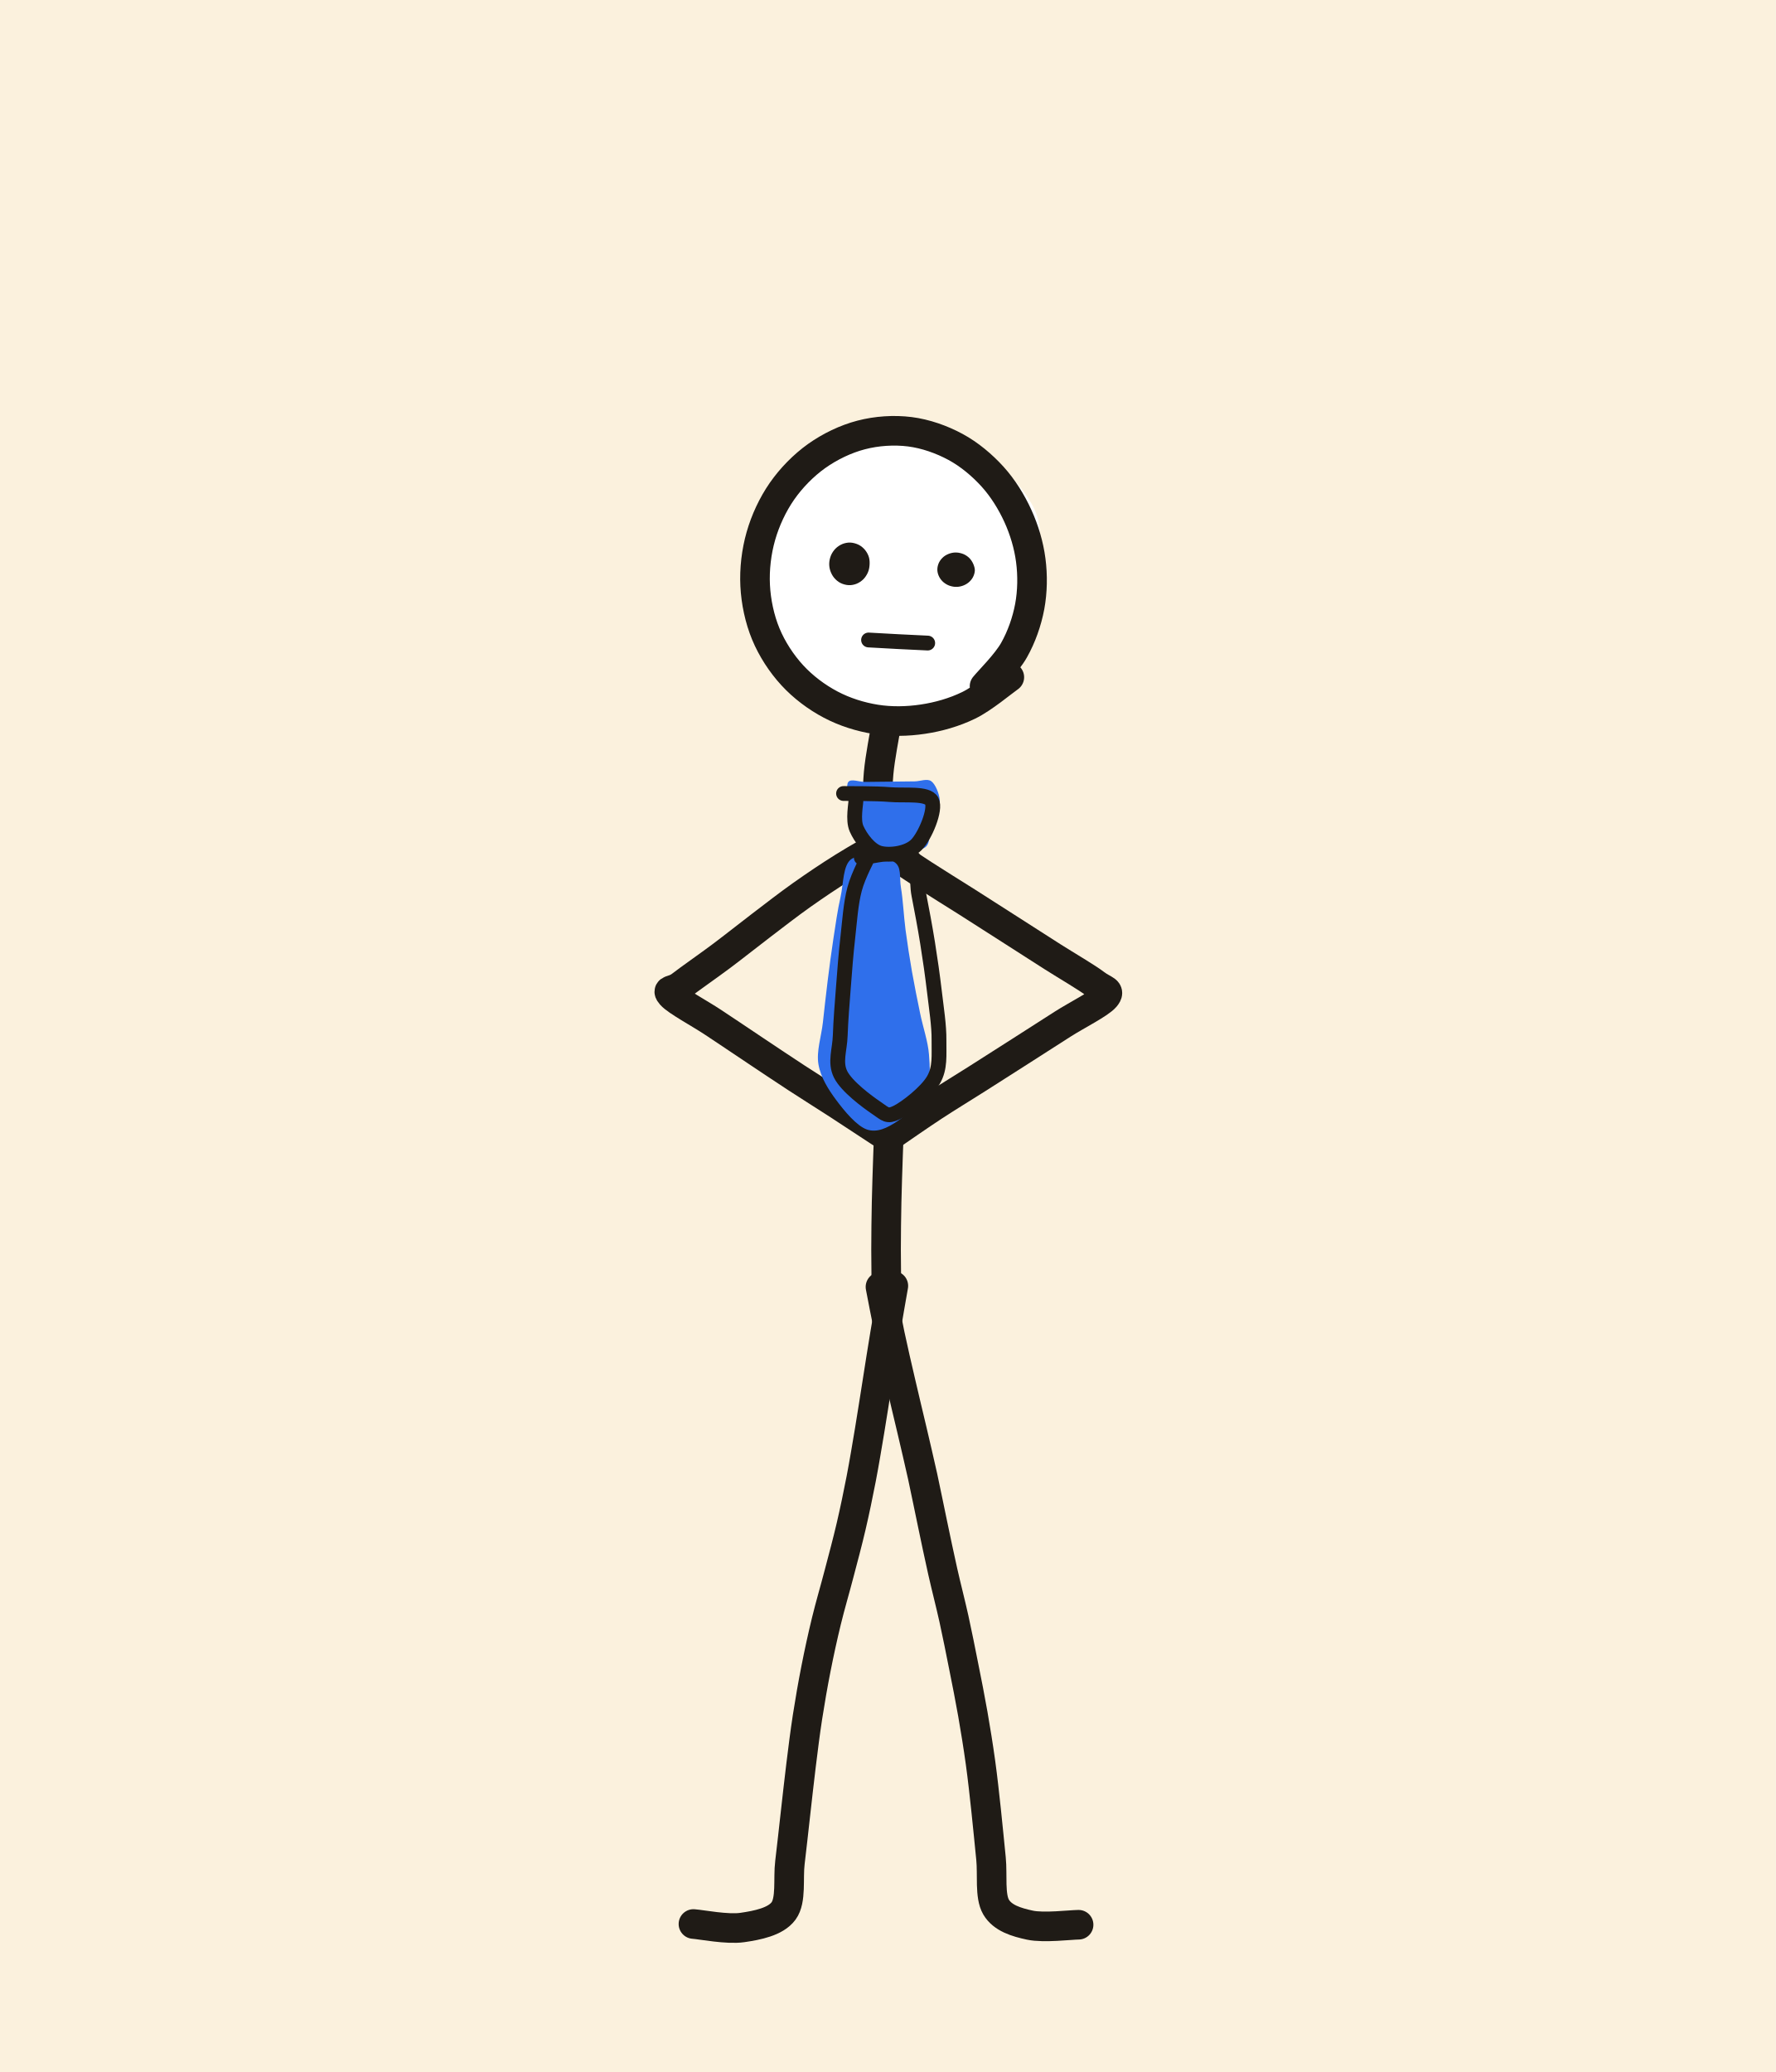
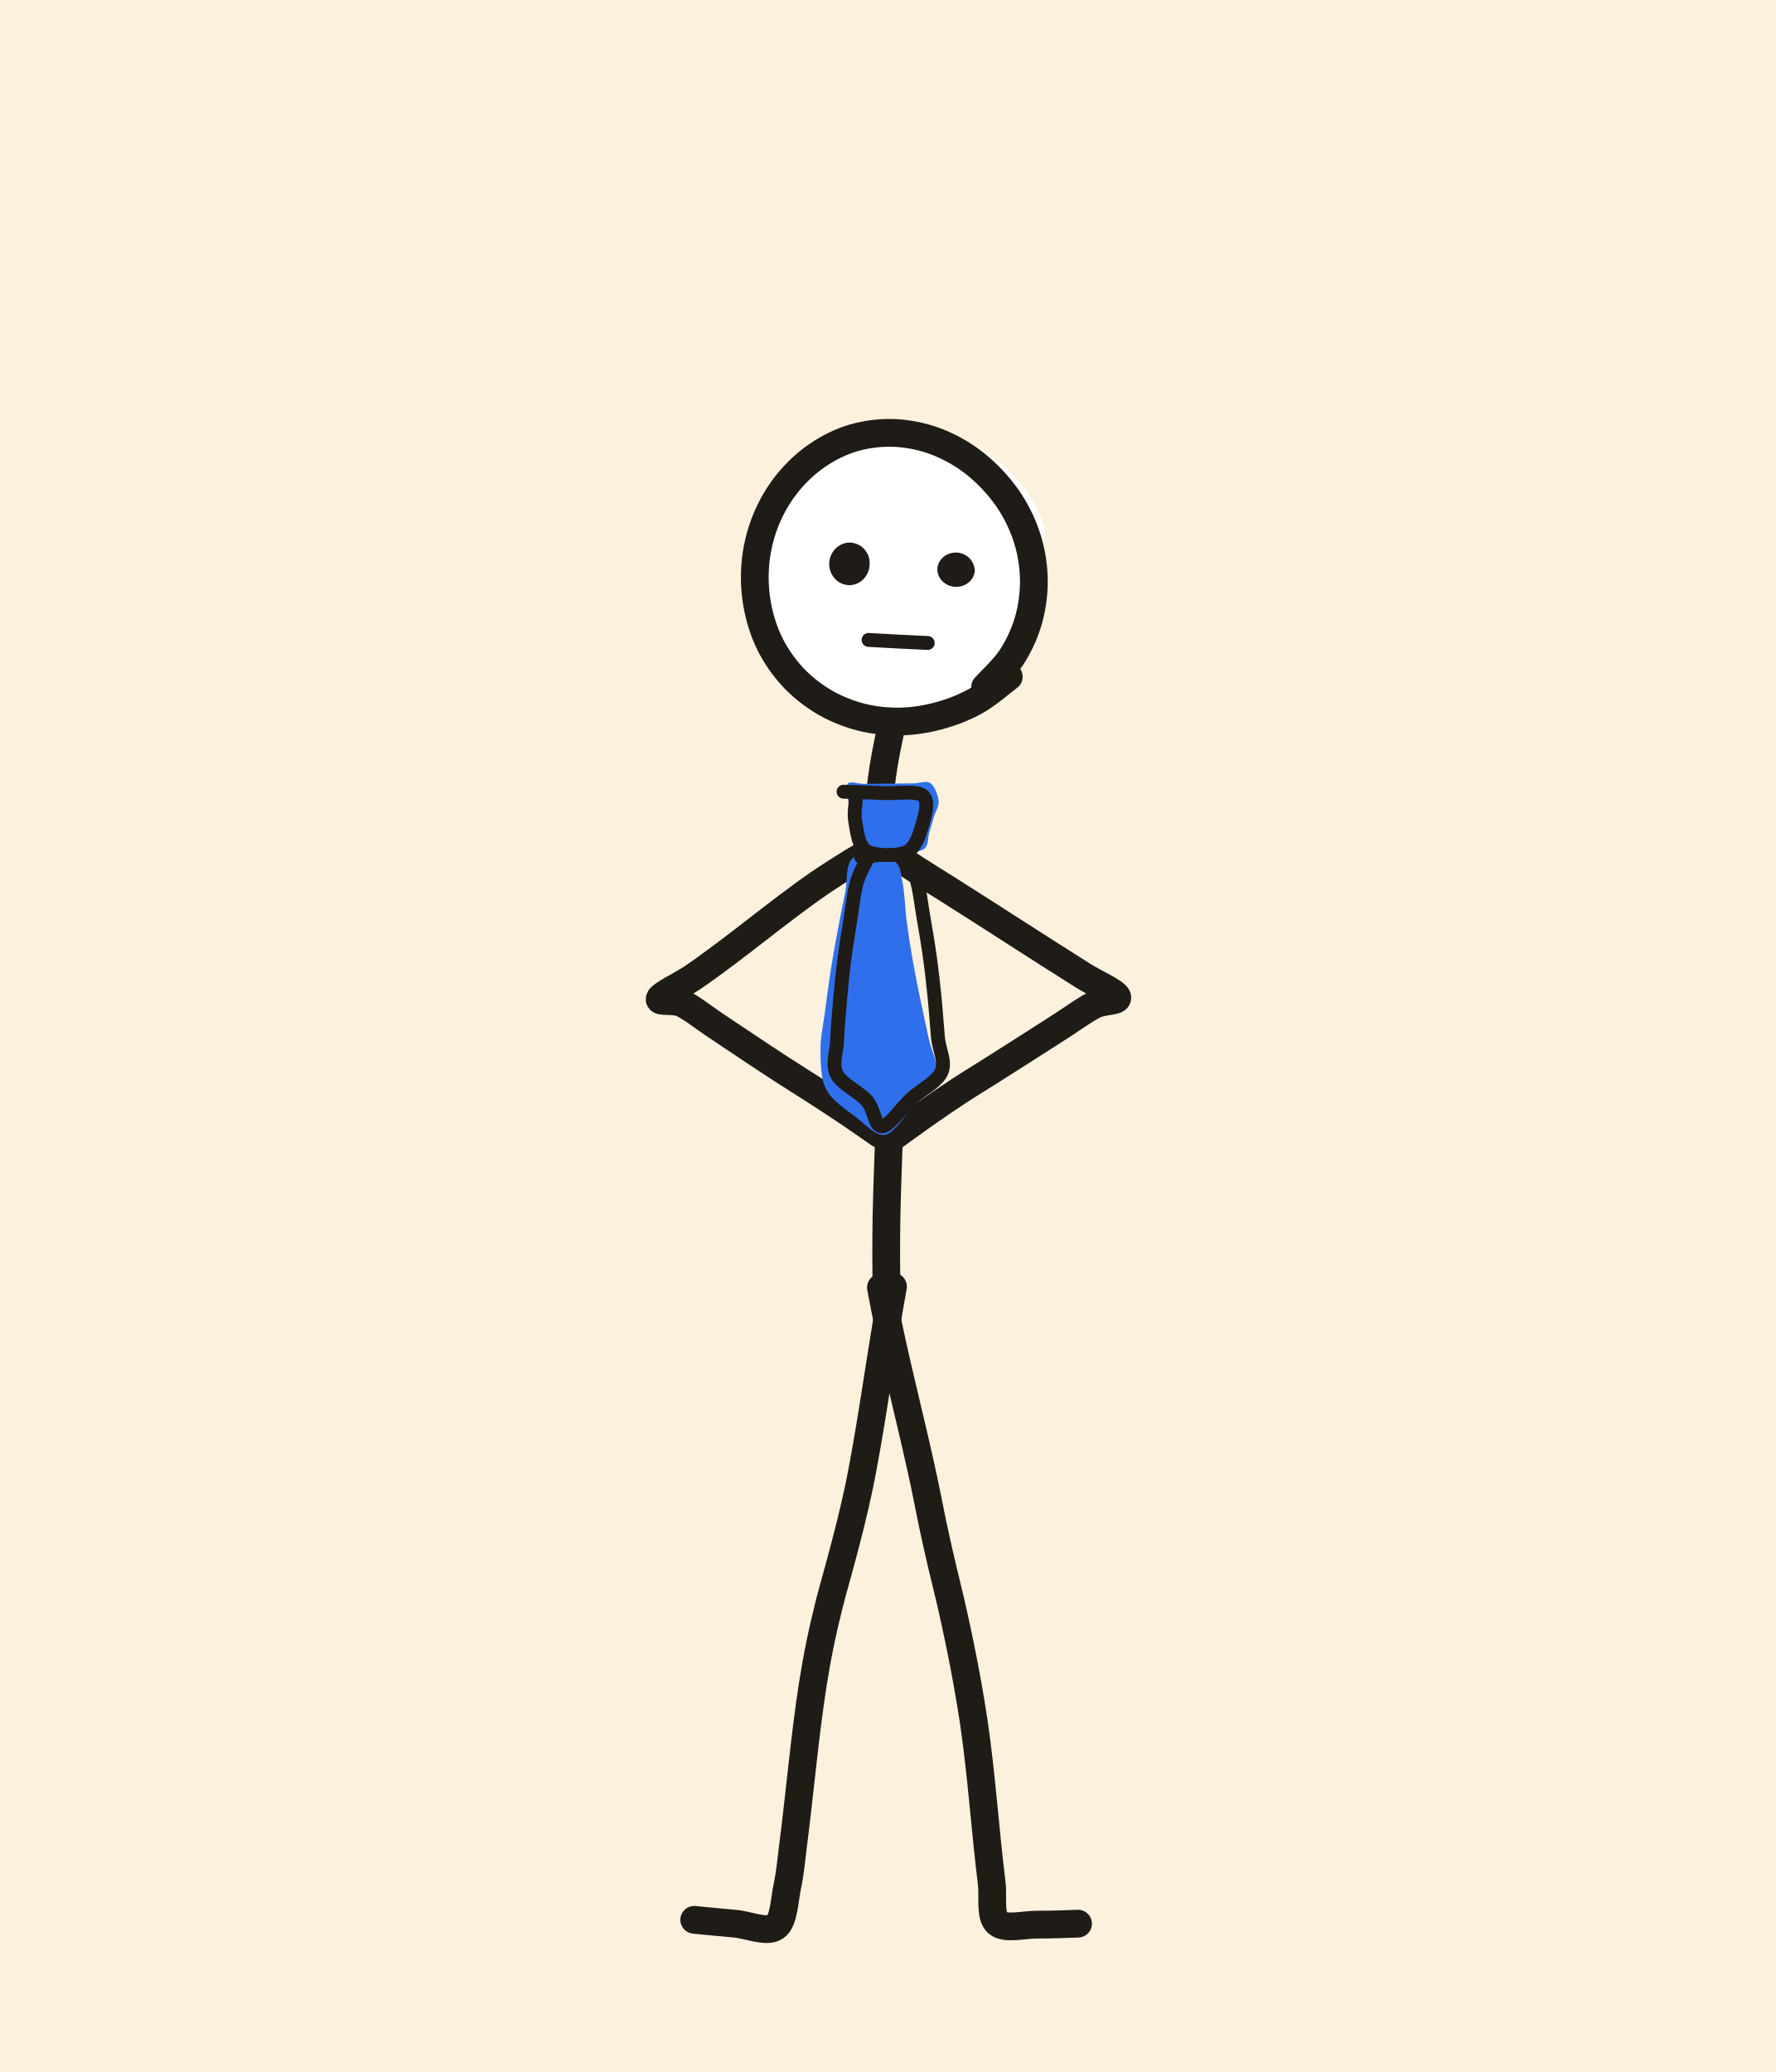
- <svg xmlns="http://www.w3.org/2000/svg" width="480" height="560" viewBox="0 0 480 560">
+ <svg xmlns="http://www.w3.org/2000/svg" width="768" height="896" viewBox="0 0 768 896">
  <g stroke-linecap="round" stroke-linejoin="round">
-     <rect x="0" y="0" width="480" height="560" fill="#FBF1DD" />
-     <path d="M241.46 347.53C241.08 349.7 239.93 356.19 239.21 360.54C238.48 364.88 237.82 369.23 237.13 373.58C236.44 377.93 235.77 382.28 235.05 386.62C234.32 390.96 233.61 395.3 232.78 399.62C231.94 403.94 231.05 408.25 230.05 412.54C229.05 416.83 227.9 421.09 226.78 425.35C225.67 429.62 224.41 433.84 223.37 438.12C222.33 442.4 221.39 446.72 220.54 451.04C219.69 455.36 218.94 459.69 218.26 464.04C217.59 468.39 217.05 472.76 216.51 477.13C215.97 481.49 215.5 485.88 215 490.25C214.5 494.63 214.04 499.01 213.51 503.38C212.97 507.75 213.94 513.54 211.79 516.47C209.64 519.4 204.69 520.36 200.63 520.95C196.56 521.54 189.63 520.16 187.43 520" fill="none" stroke="#1F1B16" stroke-width="8" />
-     <path d="M237.98 347.81C238.4 349.96 239.62 356.4 240.52 360.68C241.43 364.96 242.42 369.22 243.41 373.48C244.39 377.75 245.43 382 246.43 386.26C247.42 390.52 248.44 394.78 249.38 399.05C250.31 403.32 251.15 407.61 252.06 411.89C252.96 416.17 253.85 420.45 254.81 424.72C255.77 428.99 256.89 433.25 257.84 437.53C258.78 441.81 259.63 446.1 260.48 450.39C261.34 454.68 262.2 458.98 262.95 463.28C263.7 467.59 264.4 471.91 265 476.24C265.6 480.57 266.07 484.93 266.54 489.28C267.02 493.63 267.41 497.99 267.86 502.35C268.3 506.71 267.47 512.42 269.23 515.42C270.99 518.41 274.69 519.52 278.41 520.32C282.13 521.11 289.34 520.22 291.53 520.2" fill="none" stroke="#1F1B16" stroke-width="8" />
-     <path d="M239.63 350.65C239.6 348.51 239.49 342.07 239.49 337.78C239.5 333.5 239.55 329.21 239.64 324.92C239.73 320.63 239.89 316.34 240.03 312.05C240.18 307.76 240.36 303.47 240.5 299.18C240.64 294.9 240.79 290.61 240.86 286.32C240.93 282.03 241.02 277.74 240.93 273.45C240.83 269.16 240.57 264.87 240.28 260.58C239.98 256.3 239.52 252.01 239.14 247.72C238.76 243.43 238.29 239.14 237.97 234.85C237.65 230.56 237.3 226.3 237.22 221.98C237.14 217.67 237.11 213.28 237.48 208.98C237.86 204.69 239.15 198.33 239.48 196.2" fill="none" stroke="#1F1B16" stroke-width="8" />
-     <path d="M239.64 227.55C237.69 228.68 231.77 231.98 227.94 234.38C224.11 236.77 220.37 239.29 216.68 241.9C212.99 244.52 209.41 247.31 205.8 250.06C202.2 252.8 198.65 255.65 195.03 258.36C191.4 261.08 186.32 264.6 184.06 266.36C181.79 268.11 179.97 267.23 181.42 268.89C182.87 270.55 188.99 273.82 192.75 276.31C196.52 278.8 200.26 281.33 204.02 283.84C207.77 286.34 211.52 288.86 215.3 291.33C219.08 293.8 222.91 296.18 226.7 298.64C230.49 301.1 236.14 304.83 238.03 306.07" fill="none" stroke="#1F1B16" stroke-width="8" />
-     <path d="M238.24 228.84C240.15 230.11 245.86 233.94 249.71 236.43C253.56 238.92 257.47 241.31 261.33 243.76C265.2 246.22 269.06 248.7 272.92 251.17C276.78 253.63 280.63 256.12 284.49 258.58C288.36 261.04 293.71 264.14 296.09 265.95C298.48 267.76 300.26 267.63 298.78 269.44C297.29 271.25 291.04 274.35 287.18 276.82C283.32 279.28 279.47 281.76 275.61 284.23C271.75 286.7 267.89 289.17 264.02 291.62C260.15 294.08 256.23 296.45 252.39 298.96C248.56 301.47 242.91 305.41 241.02 306.7" fill="none" stroke="#1F1B16" stroke-width="8" />
-     <path d="M230.19 232.13C232.6 230.54 239.38 231.6 241.6 232.91C243.82 234.22 243.01 236.92 243.53 239.99C244.06 243.06 244.27 247.57 244.76 251.34C245.26 255.11 245.85 258.87 246.5 262.62C247.16 266.36 247.92 270.09 248.69 273.83C249.45 277.56 250.84 281.54 251.09 285C251.35 288.47 251.64 291.62 250.2 294.63C248.77 297.64 245.15 301.29 242.5 303.06C239.85 304.84 237.05 306.21 234.31 305.27C231.57 304.32 228.25 300.31 226.07 297.38C223.88 294.45 221.82 291.18 221.22 287.67C220.61 284.16 222 280.1 222.42 276.32C222.84 272.53 223.25 268.75 223.72 264.98C224.2 261.21 224.68 257.43 225.26 253.67C225.84 249.92 226.37 246.02 227.19 242.43C228.01 238.84 227.79 233.71 230.19 232.13Z" fill="#2F6FEB" />
-     <path d="M232.8 231.79C235 231.68 243.43 229.45 246.03 231.13C248.62 232.81 247.58 237.9 248.36 241.86C249.14 245.82 250.02 250.53 250.72 254.88C251.42 259.23 252.04 263.6 252.56 267.98C253.07 272.36 253.85 277.17 253.8 281.16C253.76 285.15 254.19 288.66 252.29 291.91C250.38 295.17 244.93 299.44 242.36 300.69C239.79 301.94 239.37 301.14 236.85 299.42C234.32 297.7 228.82 293.63 227.2 290.36C225.58 287.1 226.98 283.78 227.11 279.82C227.24 275.85 227.64 270.99 227.98 266.58C228.32 262.17 228.65 257.77 229.15 253.39C229.65 249 229.94 244.2 230.99 240.29C232.03 236.38 234.69 231.66 235.44 229.93" fill="none" stroke="#1F1B16" stroke-width="4" />
-     <path d="M229.27 211.37C229.98 210.37 232.26 211.34 233.76 211.33C235.25 211.31 236.75 211.29 238.25 211.28C239.74 211.26 241.24 211.25 242.73 211.23C244.23 211.21 245.73 211.2 247.22 211.18C248.72 211.17 250.58 210.33 251.71 211.14C252.84 211.94 253.82 214.48 253.99 216.01C254.16 217.54 253.16 218.88 252.73 220.32C252.31 221.75 251.89 223.19 251.46 224.62C251.04 226.05 251.38 227.96 250.18 228.92C248.99 229.89 246.02 230.17 244.29 230.41C242.56 230.65 241.3 230.38 239.81 230.35C238.31 230.32 236.65 230.97 235.32 230.25C233.98 229.53 232.58 227.46 231.8 226.03C231.02 224.6 231.03 223.14 230.65 221.69C230.26 220.24 229.74 219.07 229.51 217.35C229.28 215.63 228.56 212.38 229.27 211.37Z" fill="#2F6FEB" />
-     <path d="M228 214.46C230.09 214.51 236.56 214.41 240.53 214.75C244.5 215.09 250.66 214.25 251.85 216.51C253.04 218.78 250.02 226 247.68 228.34C245.33 230.69 240.48 231.31 237.79 230.58C235.09 229.85 232.58 226.41 231.51 223.96C230.44 221.52 231.39 217.25 231.37 215.91" fill="none" stroke="#1F1B16" stroke-width="4" />
-     <path d="M280.54 153.08C280.13 157.51 279.34 162.1 277.87 166.16C276.41 170.21 274.41 174.03 271.74 177.42C269.07 180.82 265.52 184.11 261.83 186.55C258.14 188.99 253.93 191.03 249.59 192.08C245.24 193.13 240.26 193.5 235.76 192.85C231.26 192.21 226.55 190.46 222.57 188.2C218.58 185.94 214.75 182.82 211.83 179.29C208.9 175.76 206.58 171.38 205.02 167.05C203.45 162.71 202.42 157.86 202.43 153.3C202.45 148.73 203.5 143.91 205.13 139.65C206.75 135.39 209.17 131.08 212.18 127.72C215.2 124.36 219.26 121.53 223.23 119.5C227.19 117.48 231.59 116.16 235.96 115.58C240.33 115 245.14 115.24 249.42 116.04C253.71 116.83 257.79 118.32 261.67 120.36C265.55 122.39 269.58 125.06 272.7 128.27C275.81 131.48 279.06 135.49 280.37 139.63C281.68 143.76 280.96 148.66 280.54 153.08Z" fill="#FFFFFF" />
-     <path d="M272.81 183.03C270.98 184.3 265.71 188.75 261.81 190.64C257.92 192.53 253.62 193.75 249.43 194.37C245.25 195 240.84 195.08 236.69 194.42C232.53 193.76 228.26 192.41 224.5 190.42C220.74 188.44 217.06 185.68 214.14 182.5C211.22 179.32 208.65 175.38 206.98 171.33C205.31 167.29 204.33 162.64 204.11 158.24C203.89 153.83 204.44 149.14 205.65 144.9C206.86 140.65 208.85 136.37 211.36 132.76C213.88 129.15 217.18 125.78 220.74 123.24C224.31 120.71 228.56 118.65 232.76 117.56C236.95 116.46 241.66 116.15 245.92 116.69C250.17 117.23 254.56 118.78 258.28 120.8C262.01 122.82 265.47 125.73 268.28 128.83C271.08 131.93 273.39 135.66 275.11 139.42C276.83 143.19 278.07 147.33 278.6 151.42C279.14 155.5 279.07 159.88 278.32 163.93C277.56 167.99 276.09 172.16 274.06 175.75C272.02 179.34 267.43 183.86 266.11 185.48" fill="none" stroke="#1F1B16" stroke-width="8" />
-     <path d="M235.03 152.75C234.98 153.45 234.84 154.14 234.55 154.78C234.27 155.41 233.84 156.07 233.34 156.57C232.84 157.06 232.19 157.5 231.53 157.77C230.87 158.03 230.12 158.19 229.39 158.15C228.66 158.12 227.82 157.89 227.17 157.56C226.52 157.23 225.93 156.73 225.47 156.18C225.01 155.63 224.64 154.92 224.42 154.26C224.2 153.6 224.1 152.9 224.13 152.2C224.16 151.5 224.34 150.72 224.62 150.06C224.91 149.4 225.35 148.75 225.86 148.24C226.37 147.74 227.03 147.3 227.69 147.03C228.36 146.76 229.13 146.61 229.87 146.64C230.61 146.68 231.47 146.92 232.13 147.26C232.79 147.6 233.37 148.1 233.83 148.66C234.28 149.22 234.66 149.91 234.86 150.6C235.06 151.28 235.08 152.05 235.03 152.75Z" fill="#1F1B16" />
-     <path d="M263.49 154.18C263.47 154.78 263.26 155.46 262.97 156.01C262.68 156.56 262.23 157.08 261.74 157.47C261.26 157.86 260.66 158.17 260.06 158.36C259.47 158.55 258.8 158.65 258.17 158.61C257.54 158.57 256.85 158.41 256.27 158.15C255.7 157.89 255.14 157.52 254.71 157.08C254.27 156.63 253.89 156.06 253.67 155.5C253.44 154.94 253.32 154.31 253.36 153.71C253.39 153.11 253.58 152.44 253.87 151.9C254.16 151.36 254.6 150.85 255.07 150.46C255.55 150.07 256.15 149.77 256.73 149.58C257.32 149.39 257.97 149.29 258.6 149.33C259.23 149.37 259.92 149.54 260.5 149.79C261.07 150.05 261.61 150.42 262.04 150.86C262.46 151.29 262.82 151.86 263.06 152.41C263.3 152.97 263.5 153.58 263.49 154.18Z" fill="#1F1B16" />
-     <path d="M234.76 172.97C236.09 173.04 240.09 173.27 242.75 173.41C245.42 173.55 249.41 173.74 250.75 173.8" fill="none" stroke="#1F1B16" stroke-width="4" />
+     <rect x="0" y="0" width="768" height="896" fill="#FBF1DD" />
+     <path d="M386.19 556.36C385.68 559.24 384.14 567.88 383.17 573.66C382.21 579.44 381.31 585.22 380.39 591.01C379.47 596.79 378.59 602.59 377.65 608.37C376.71 614.15 375.78 619.93 374.76 625.69C373.73 631.46 372.71 637.22 371.51 642.95C370.31 648.68 368.97 654.38 367.56 660.08C366.16 665.77 364.61 671.43 363.1 677.1C361.59 682.77 359.92 688.4 358.5 694.09C357.08 699.78 355.75 705.5 354.58 711.24C353.41 716.97 352.4 722.74 351.48 728.53C350.56 734.31 349.8 740.11 349.05 745.92C348.3 751.73 347.66 757.55 346.99 763.37C346.31 769.19 345.7 775.02 345.03 780.84C344.36 786.66 343.7 792.49 342.94 798.29C342.18 804.1 341.75 809.86 340.48 815.68C339.21 821.5 339.13 830.52 335.35 833.22C331.57 835.91 323.64 832.36 317.79 831.86C311.93 831.35 303.15 830.47 300.23 830.19" fill="none" stroke="#1F1B16" stroke-width="12" />
+     <path d="M380.97 556.78C381.53 559.64 383.13 568.22 384.32 573.92C385.51 579.61 386.81 585.29 388.11 590.97C389.41 596.64 390.77 602.31 392.11 607.98C393.44 613.65 394.81 619.31 396.1 624.99C397.4 630.66 398.68 636.34 399.89 642.04C401.1 647.73 402.14 653.46 403.35 659.15C404.57 664.84 405.84 670.52 407.16 676.2C408.47 681.87 409.93 687.5 411.24 693.19C412.54 698.88 413.8 704.61 414.97 710.33C416.15 716.04 417.26 721.75 418.29 727.48C419.31 733.21 420.29 738.95 421.14 744.7C421.99 750.46 422.69 756.24 423.37 762.03C424.04 767.82 424.6 773.62 425.19 779.42C425.78 785.22 426.31 791.03 426.92 796.82C427.53 802.62 428.13 808.42 428.86 814.19C429.6 819.97 428.01 828.47 431.33 831.48C434.64 834.49 442.93 832.21 448.75 832.27C454.56 832.33 463.3 831.92 466.21 831.85" fill="none" stroke="#1F1B16" stroke-width="12" />
+     <path d="M383.44 561.04C383.41 558.1 383.25 549.28 383.24 543.4C383.24 537.51 383.28 531.63 383.39 525.75C383.5 519.87 383.69 513.99 383.88 508.1C384.07 502.22 384.31 496.34 384.51 490.46C384.72 484.58 384.94 478.69 385.09 472.81C385.25 466.93 385.42 461.05 385.42 455.17C385.43 449.29 385.38 443.4 385.13 437.52C384.88 431.64 384.4 425.76 383.92 419.88C383.45 413.99 382.82 408.11 382.29 402.23C381.76 396.35 381.15 390.47 380.74 384.58C380.32 378.7 379.91 372.82 379.8 366.94C379.69 361.06 379.68 355.19 380.06 349.29C380.45 343.39 381.18 337.41 382.09 331.54C382.99 325.67 384.91 316.96 385.48 314.05" fill="none" stroke="#1F1B16" stroke-width="12" />
+     <path d="M383.45 364.14C381 365.57 373.56 369.72 368.72 372.68C363.88 375.63 359.1 378.68 354.41 381.88C349.72 385.08 345.16 388.48 340.6 391.89C336.03 395.29 331.56 398.83 327.04 402.29C322.52 405.76 318.04 409.3 313.47 412.69C308.9 416.09 304.33 419.47 299.64 422.66C294.94 425.86 286.05 429.97 285.31 431.85C284.57 433.73 291.19 432.03 295.19 433.95C299.2 435.87 304.65 440.23 309.37 443.38C314.09 446.53 318.79 449.71 323.52 452.84C328.24 455.98 332.96 459.13 337.72 462.21C342.48 465.3 347.31 468.28 352.07 471.36C356.84 474.44 361.6 477.52 366.31 480.68C371.02 483.85 378 488.74 380.33 490.35" fill="none" stroke="#1F1B16" stroke-width="12" />
+     <path d="M381.36 366.09C383.75 367.69 390.9 372.54 395.73 375.67C400.55 378.8 405.47 381.79 410.33 384.87C415.19 387.95 420.04 391.04 424.88 394.13C429.73 397.23 434.57 400.34 439.42 403.45C444.26 406.55 449.1 409.66 453.95 412.75C458.8 415.84 463.66 418.93 468.52 421.99C473.39 425.06 482.43 429.02 483.16 431.13C483.9 433.25 477.07 432.53 472.95 434.68C468.82 436.82 463.26 440.88 458.41 443.98C453.57 447.08 448.73 450.19 443.88 453.28C439.03 456.38 434.17 459.46 429.31 462.54C424.45 465.62 419.53 468.6 414.72 471.75C409.91 474.91 405.15 478.15 400.43 481.45C395.71 484.75 388.73 489.86 386.39 491.54" fill="none" stroke="#1F1B16" stroke-width="12" />
+     <path d="M369 370.93C372.47 368.52 382.64 370.36 386.18 372.11C389.73 373.86 389.27 377.03 390.26 381.43C391.25 385.84 391.37 392.84 392.12 398.52C392.87 404.2 393.76 409.86 394.75 415.5C395.74 421.14 396.9 426.76 398.05 432.38C399.2 438 400.47 443.6 401.67 449.21C402.88 454.82 406.42 461.18 405.27 466.05C404.12 470.92 398.53 474.33 394.78 478.44C391.03 482.55 386.89 489.95 382.76 490.71C378.63 491.47 374.23 486.23 370.01 482.99C365.78 479.75 359.95 476.04 357.42 471.28C354.89 466.53 354.92 460.12 354.82 454.48C354.71 448.83 356.07 443.09 356.79 437.4C357.51 431.72 358.26 426.04 359.14 420.39C360.01 414.73 361.02 409.09 362.07 403.45C363.11 397.82 364.26 392 365.41 386.58C366.57 381.16 365.54 373.34 369 370.93Z" fill="#2F6FEB" />
+     <path d="M372.48 370.67C375.38 370.53 385.97 368.33 389.91 369.82C393.85 371.31 394.54 375.12 396.12 379.61C397.7 384.1 398.37 391.02 399.37 396.75C400.38 402.47 401.34 408.2 402.14 413.96C402.94 419.71 403.58 425.49 404.16 431.27C404.74 437.06 405.13 443.29 405.63 448.67C406.13 454.04 409.08 459.11 407.16 463.52C405.23 467.93 398.39 471.18 394.1 475.11C389.81 479.04 384.63 486.94 381.44 487.09C378.24 487.25 378.21 479.81 374.94 476.04C371.68 472.28 363.99 468.84 361.84 464.5C359.68 460.16 361.77 455.34 362.01 450.03C362.25 444.71 362.76 438.4 363.28 432.6C363.79 426.81 364.36 421.02 365.1 415.26C365.84 409.49 366.77 403.76 367.71 398.03C368.65 392.29 369.25 385.75 370.75 380.86C372.25 375.96 375.71 370.69 376.7 368.66" fill="none" stroke="#1F1B16" stroke-width="6" />
+     <path d="M366.49 339.06C367.57 337.49 371.28 339.01 373.67 338.98C376.07 338.96 378.46 338.93 380.85 338.91C383.25 338.88 385.64 338.85 388.04 338.83C390.43 338.8 392.82 338.78 395.22 338.75C397.61 338.73 400.61 337.43 402.4 338.68C404.18 339.94 405.67 343.88 405.91 346.3C406.16 348.71 404.57 350.89 403.89 353.19C403.22 355.48 402.54 357.78 401.85 360.07C401.17 362.36 401.67 365.43 399.78 366.95C397.9 368.46 393.27 368.81 390.53 369.16C387.79 369.5 385.74 369.08 383.35 369.02C380.96 368.97 378.25 369.96 376.17 368.84C374.09 367.71 372.04 364.53 370.85 362.28C369.66 360.03 369.63 357.65 369.02 355.33C368.42 353.02 367.63 351.09 367.21 348.38C366.79 345.67 365.42 340.62 366.49 339.06Z" fill="#2F6FEB" />
+     <path d="M364.8 342.36C367.66 342.46 376.26 342.66 381.98 342.95C387.71 343.24 396.37 341.74 399.17 344.1C401.96 346.46 399.96 353.05 398.75 357.12C397.54 361.19 395.92 366.7 391.91 368.52C387.91 370.33 378.4 370.19 374.73 368.02C371.06 365.85 370.66 359.32 369.9 355.51C369.14 351.69 370.14 346.87 370.19 345.14" fill="none" stroke="#1F1B16" stroke-width="6" />
+     <path d="M449.12 245.76C448.25 251.4 448.03 256.9 446.47 262.16C444.92 267.42 442.57 272.58 439.8 277.33C437.02 282.08 433.65 286.65 429.83 290.65C426 294.66 421.59 298.44 416.84 301.37C412.09 304.29 406.81 306.74 401.33 308.19C395.86 309.65 389.75 310.34 384 310.1C378.25 309.86 372.29 308.66 366.83 306.77C361.38 304.88 356.01 302.06 351.27 298.75C346.52 295.44 341.99 291.41 338.35 286.9C334.71 282.39 331.66 277.05 329.42 271.71C327.19 266.36 325.69 260.55 324.95 254.84C324.21 249.12 324.17 243.1 324.99 237.41C325.81 231.72 327.47 225.88 329.86 220.7C332.25 215.51 335.54 210.5 339.32 206.31C343.1 202.12 347.79 198.5 352.55 195.55C357.32 192.59 362.62 190.26 367.92 188.6C373.23 186.93 378.85 185.95 384.38 185.55C389.91 185.14 395.67 185.31 401.09 186.17C406.52 187.03 411.83 188.46 416.95 190.71C422.06 192.95 427.3 196.03 431.78 199.64C436.26 203.26 440.49 207.63 443.81 212.4C447.12 217.17 450.77 222.71 451.66 228.27C452.55 233.83 449.98 240.11 449.12 245.76Z" fill="#FFFFFF" />
+     <path d="M436.26 292.64C433.89 294.39 427.06 300.32 422.03 303.13C417 305.94 411.53 308.03 406.09 309.51C400.64 310.99 394.94 311.9 389.34 312C383.75 312.1 377.95 311.51 372.5 310.13C367.04 308.75 361.54 306.57 356.62 303.7C351.71 300.83 346.95 297.12 343 292.91C339.06 288.7 335.53 283.68 332.95 278.46C330.36 273.23 328.52 267.35 327.48 261.57C326.43 255.8 326.15 249.65 326.67 243.79C327.19 237.93 328.53 231.91 330.61 226.41C332.68 220.91 335.62 215.48 339.12 210.78C342.63 206.08 346.96 201.69 351.64 198.22C356.31 194.75 361.73 191.81 367.18 189.97C372.63 188.13 378.66 187.21 384.34 187.17C390.01 187.13 395.89 188.1 401.25 189.71C406.61 191.32 411.83 193.86 416.49 196.81C421.15 199.77 425.45 203.47 429.2 207.46C432.95 211.44 436.34 215.96 439 220.74C441.66 225.52 443.82 230.8 445.17 236.14C446.52 241.48 447.22 247.22 447.09 252.76C446.97 258.3 446.08 264.07 444.43 269.38C442.79 274.68 440.28 279.97 437.21 284.59C434.14 289.21 427.89 295.01 426.03 297.09" fill="none" stroke="#1F1B16" stroke-width="12" />
+     <path d="M376.05 244.4C375.98 245.52 375.74 246.63 375.29 247.64C374.84 248.66 374.15 249.71 373.35 250.51C372.54 251.3 371.51 252 370.45 252.43C369.4 252.85 368.19 253.1 367.02 253.05C365.86 252.99 364.51 252.62 363.47 252.1C362.42 251.57 361.48 250.77 360.75 249.89C360.01 249.01 359.42 247.88 359.06 246.82C358.71 245.75 358.55 244.64 358.6 243.52C358.66 242.4 358.93 241.15 359.39 240.09C359.85 239.04 360.55 238 361.37 237.19C362.19 236.38 363.24 235.67 364.31 235.25C365.38 234.82 366.61 234.57 367.79 234.63C368.97 234.69 370.35 235.08 371.4 235.62C372.45 236.16 373.38 236.97 374.11 237.86C374.83 238.75 375.43 239.87 375.75 240.96C376.08 242.05 376.13 243.29 376.05 244.4Z" fill="#1F1B16" />
+     <path d="M421.58 246.69C421.56 247.65 421.21 248.74 420.74 249.62C420.28 250.5 419.56 251.32 418.79 251.95C418.02 252.58 417.05 253.07 416.1 253.38C415.15 253.68 414.09 253.83 413.08 253.77C412.07 253.72 410.96 253.44 410.04 253.03C409.12 252.63 408.23 252.02 407.54 251.32C406.84 250.61 406.23 249.71 405.87 248.79C405.51 247.88 405.33 246.78 405.39 245.82C405.44 244.86 405.74 243.89 406.2 243.05C406.66 242.2 407.36 241.36 408.12 240.75C408.89 240.13 409.82 239.63 410.77 239.33C411.73 239.03 412.87 238.89 413.87 238.95C414.88 239 415.89 239.27 416.79 239.68C417.69 240.09 418.57 240.68 419.25 241.38C419.93 242.08 420.49 242.98 420.88 243.87C421.27 244.75 421.6 245.73 421.58 246.69Z" fill="#1F1B16" />
+     <path d="M375.62 276.72C377.75 276.84 384.14 277.21 388.4 277.43C392.67 277.65 399.07 277.95 401.2 278.05" fill="none" stroke="#1F1B16" stroke-width="6" />
  </g>
</svg>
